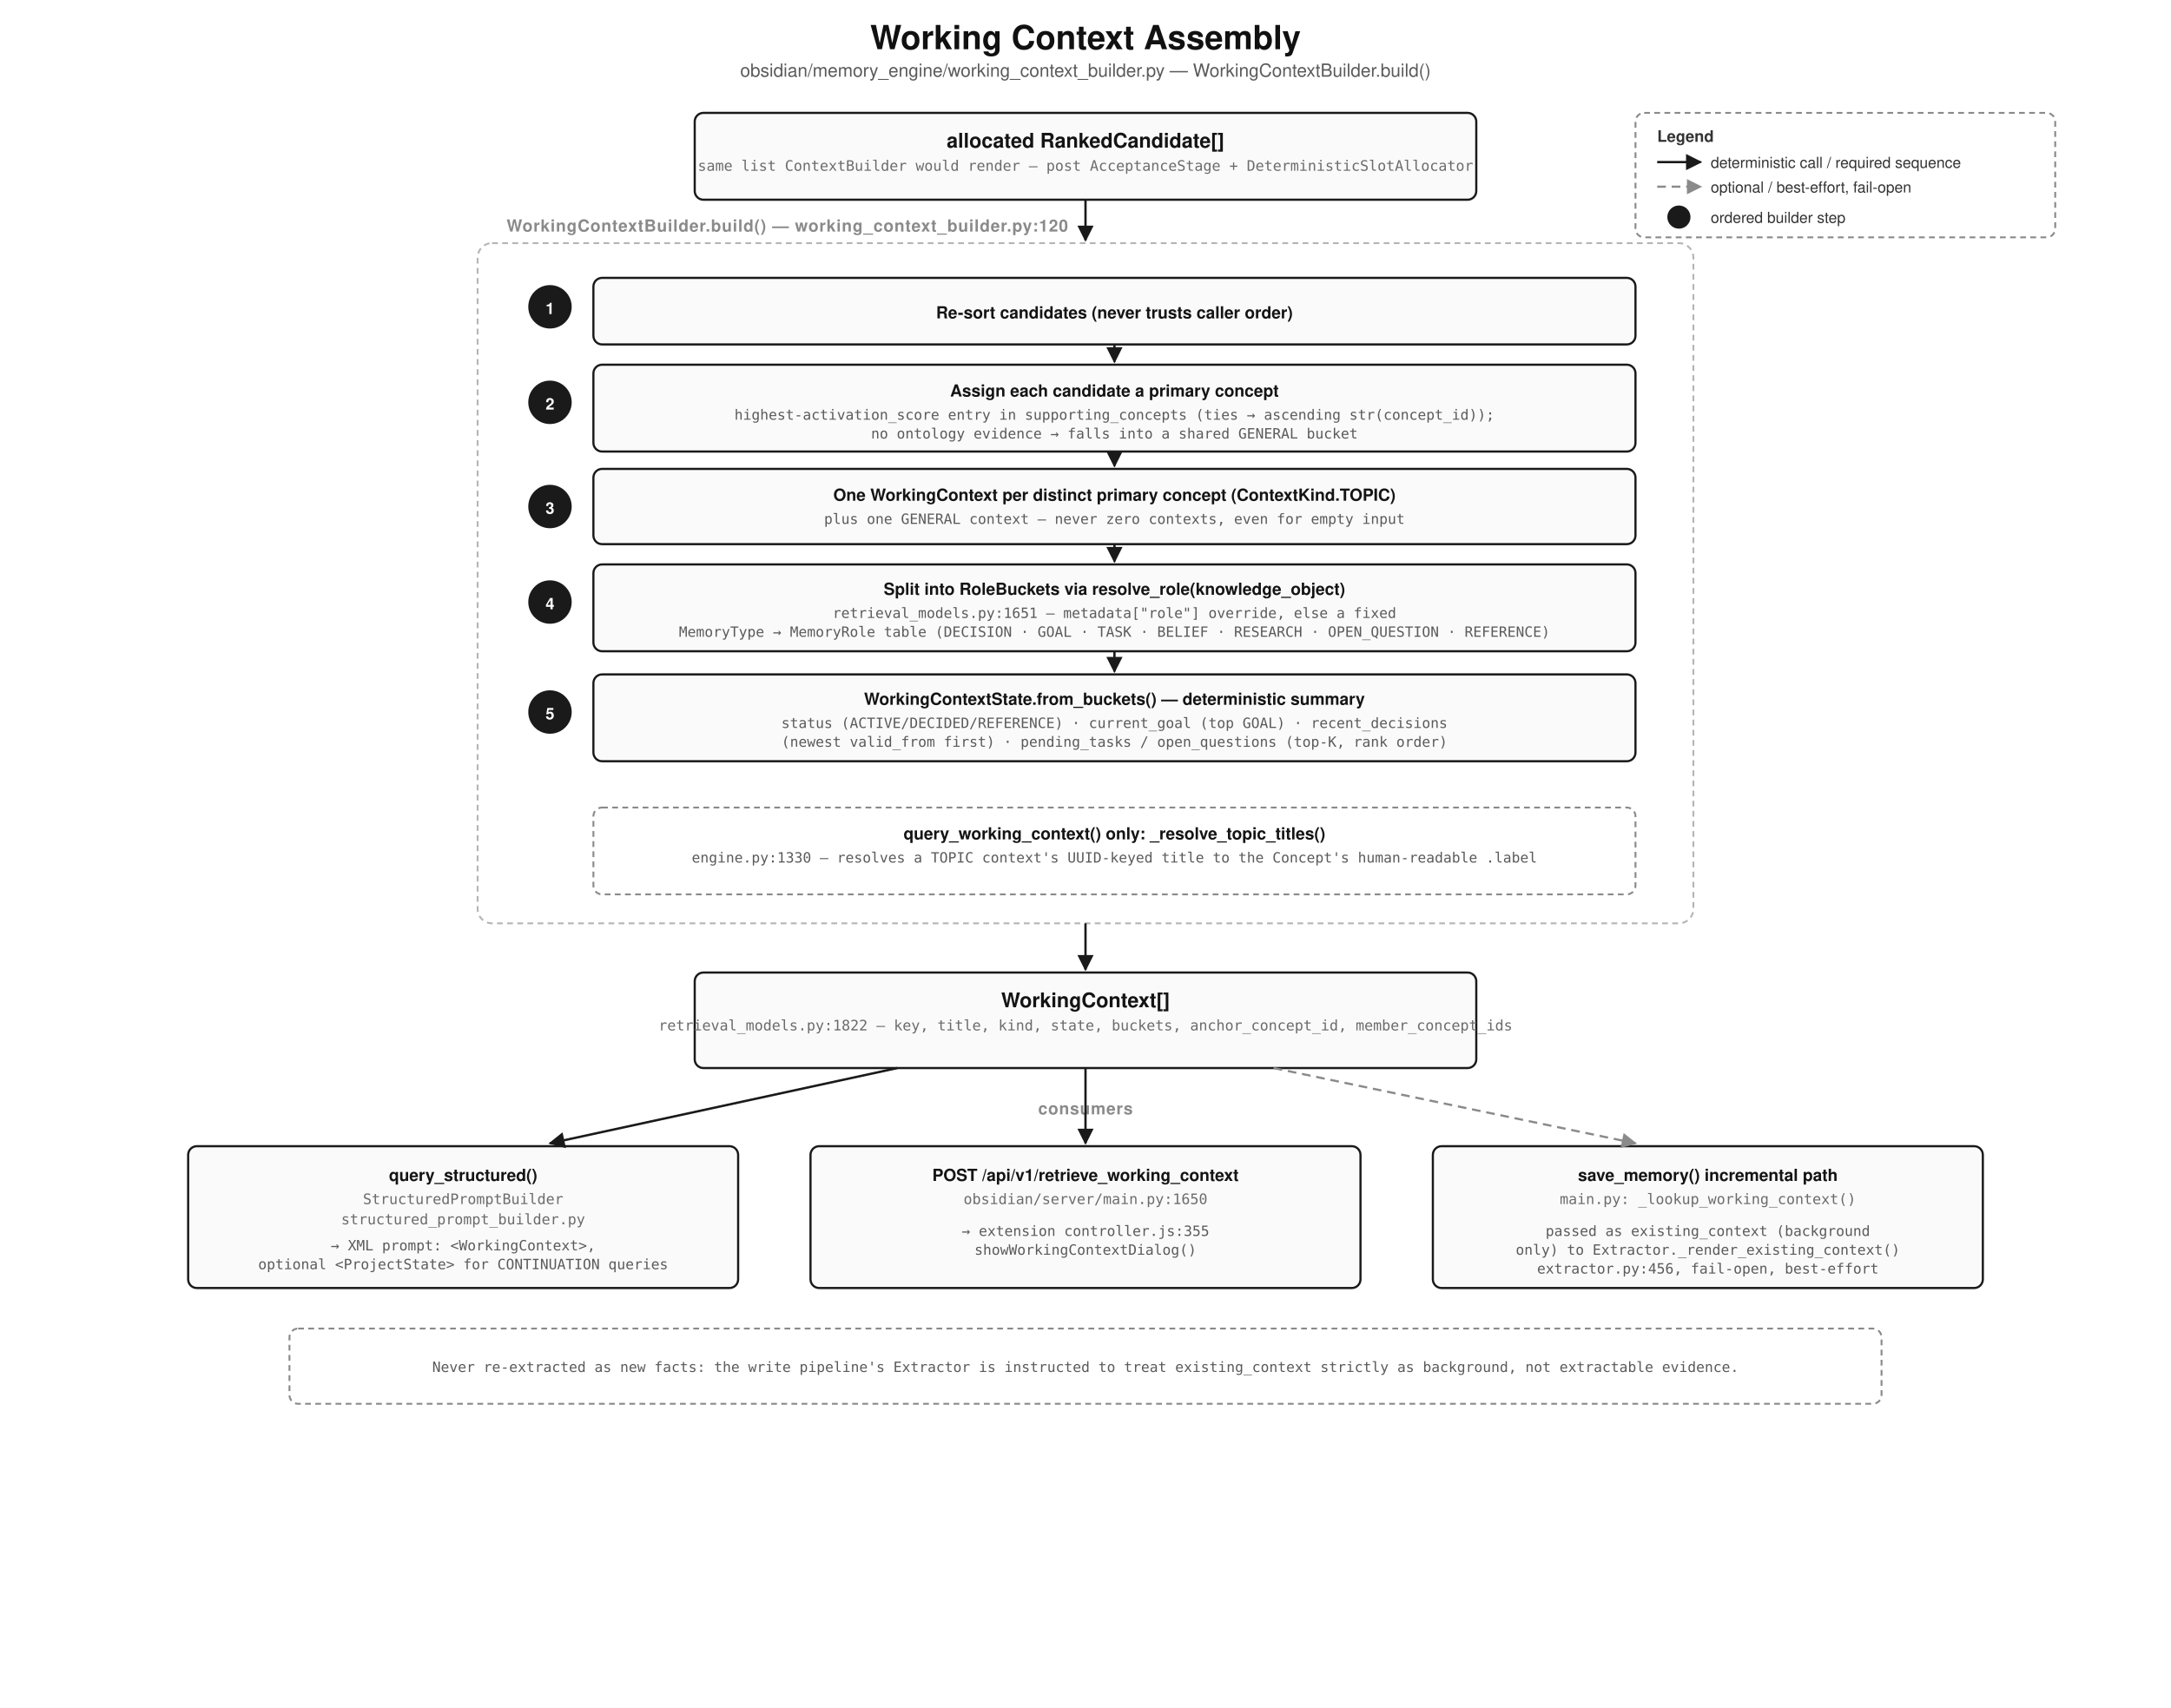
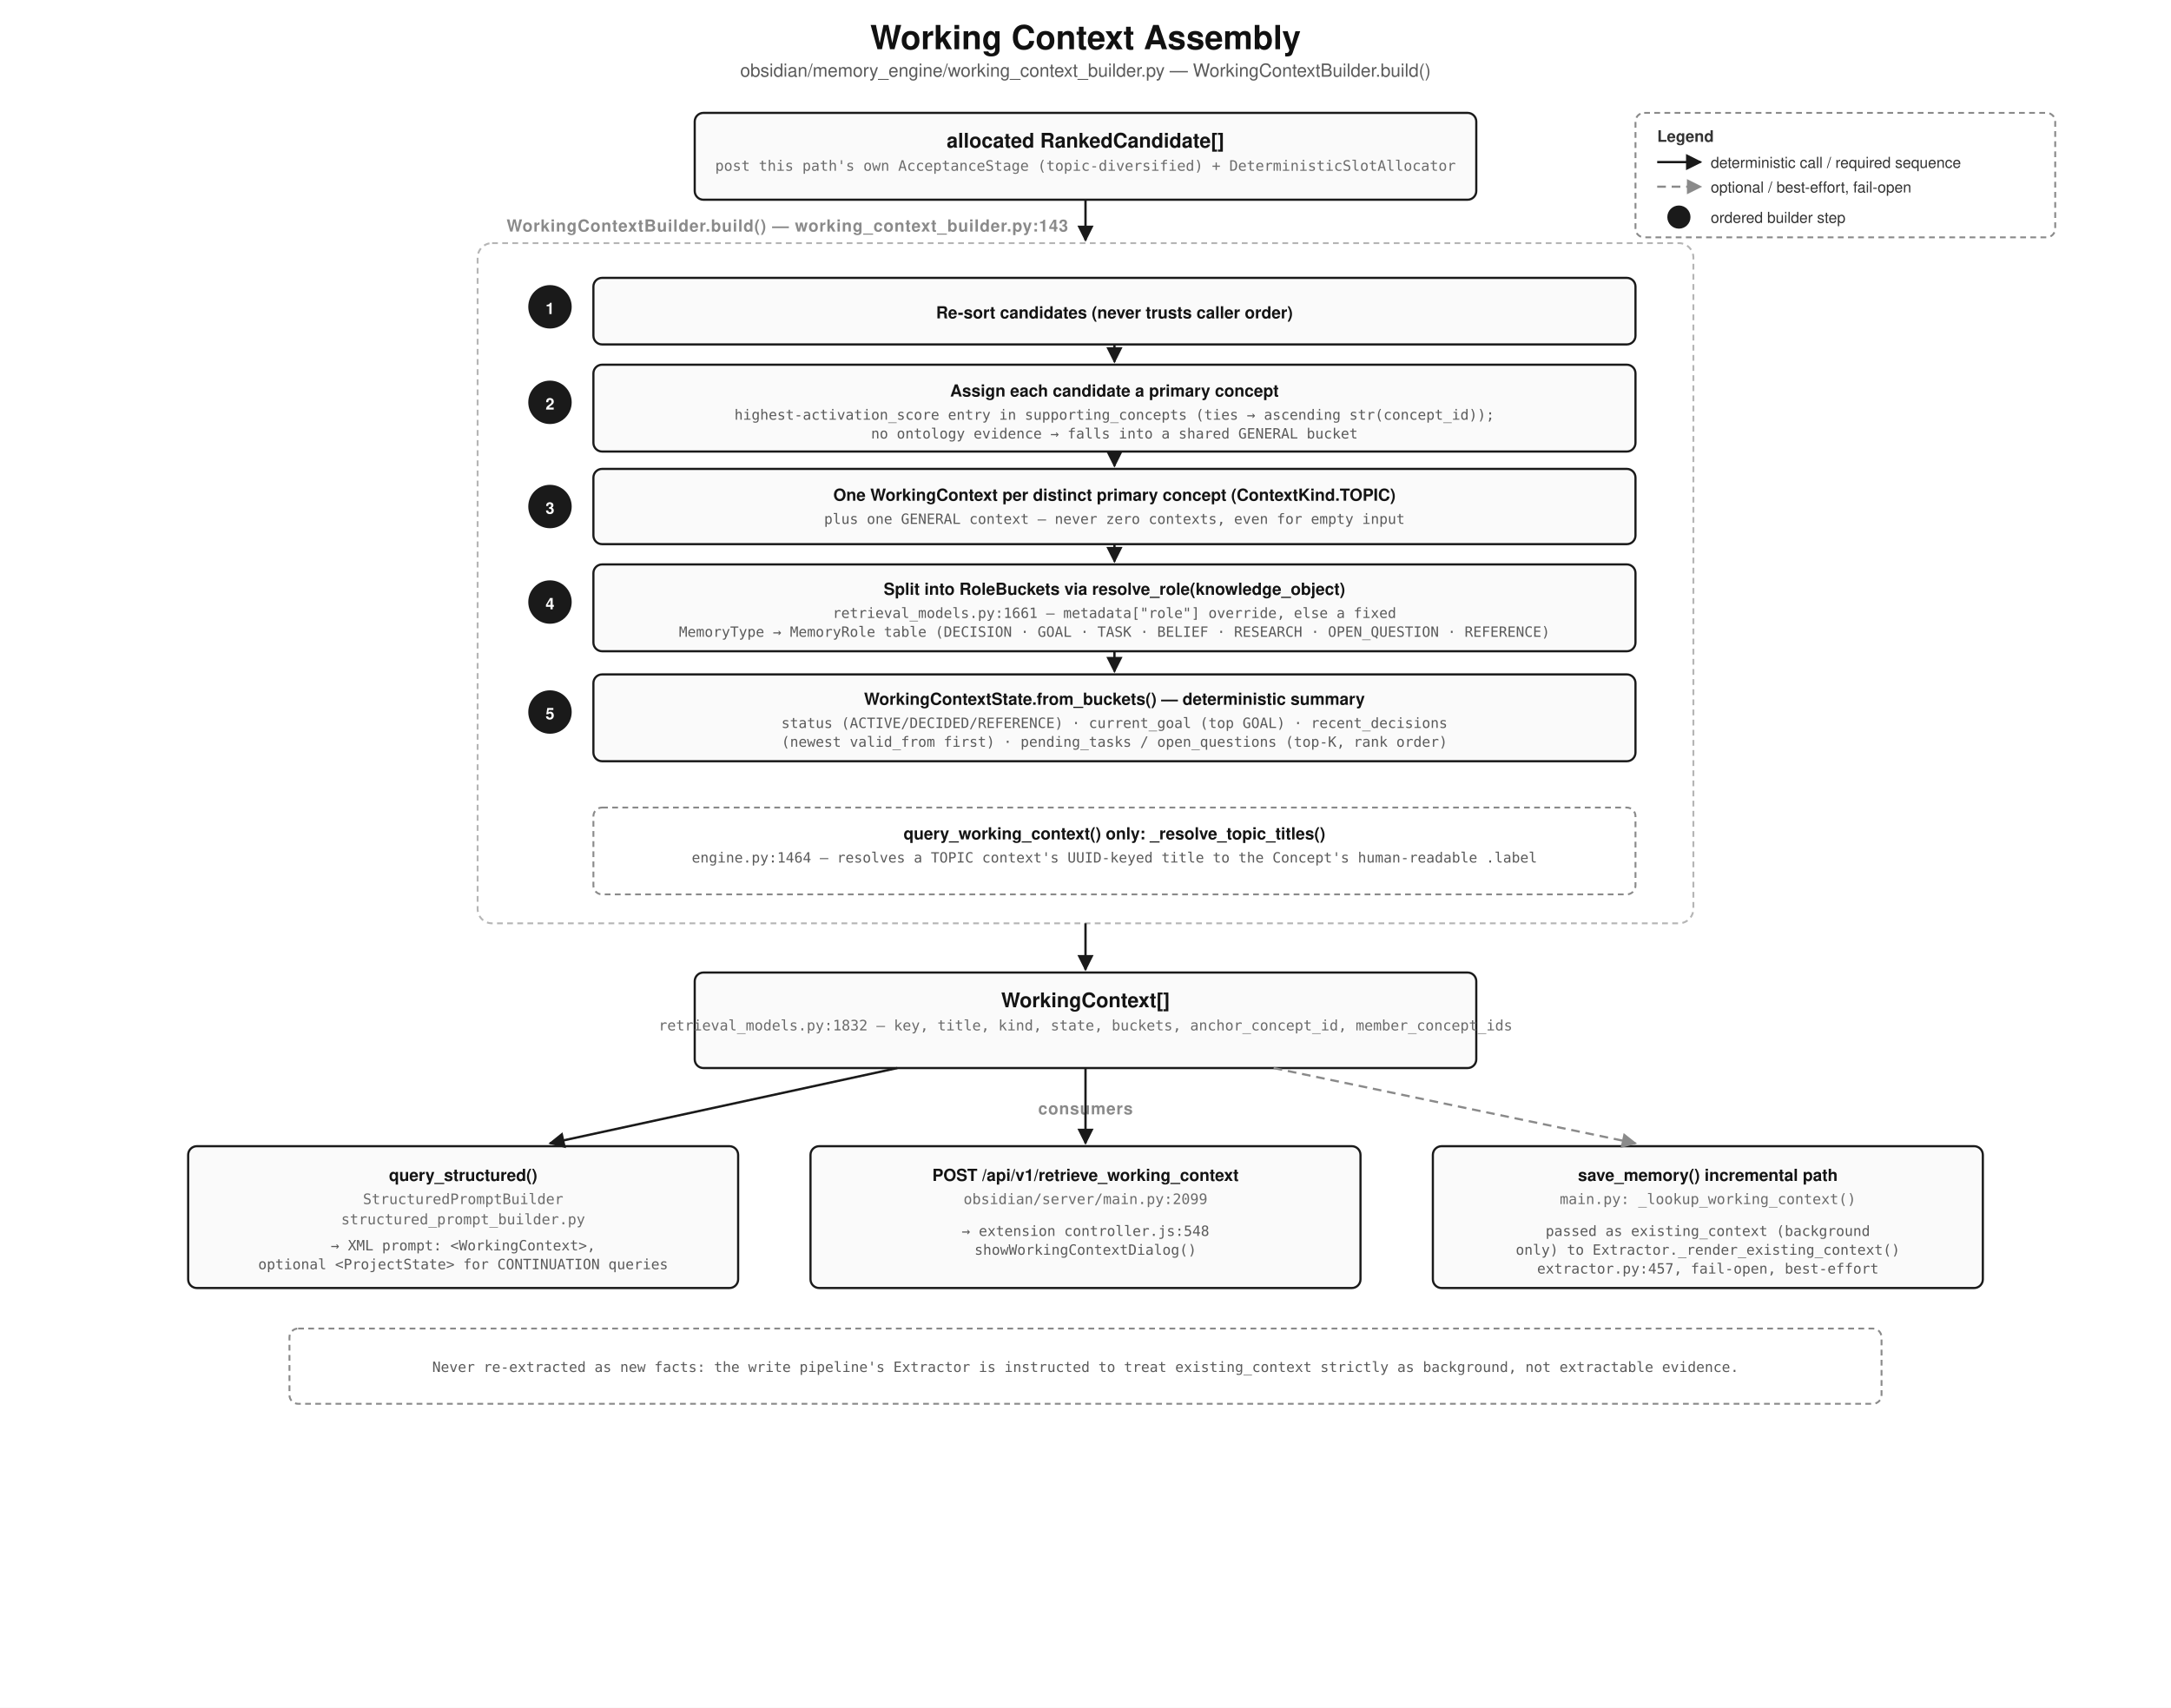
<svg xmlns="http://www.w3.org/2000/svg" viewBox="0 0 1500 1180" font-family="'Segoe UI', Helvetica, Arial, sans-serif">
  <defs>
    <marker id="arrowB" viewBox="0 0 10 10" refX="9" refY="5" markerWidth="7" markerHeight="7" orient="auto-start-reverse">
      <path d="M0,0 L10,5 L0,10 z" fill="#1a1a1a" />
    </marker>
    <marker id="arrowG" viewBox="0 0 10 10" refX="9" refY="5" markerWidth="7" markerHeight="7" orient="auto-start-reverse">
      <path d="M0,0 L10,5 L0,10 z" fill="#8a8a8a" />
    </marker>
  </defs>
  <style>
    .bg { fill:#ffffff; }
    .box { fill:#fafafa; stroke:#1a1a1a; stroke-width:1.5; rx:6; }
    .container { fill:#ffffff; stroke:#b5b5b5; stroke-width:1.3; stroke-dasharray:4,3; rx:10; }
    .callout { fill:#ffffff; stroke:#8a8a8a; stroke-width:1.3; stroke-dasharray:4,3; rx:6; }
    .lbl { font-size:14px; font-weight:600; fill:#141414; text-anchor:middle; }
    .lblSm { font-size:11.5px; font-weight:600; fill:#141414; text-anchor:middle; }
    .path { font-family:'Consolas','SF Mono',Menlo,monospace; font-size:10px; fill:#6b6b6b; text-anchor:middle; }
    .noteG { font-family:'Consolas','SF Mono',Menlo,monospace; font-size:9.8px; fill:#5a5a5a; text-anchor:middle; }
    .noteGL { font-family:'Consolas','SF Mono',Menlo,monospace; font-size:9.8px; fill:#5a5a5a; text-anchor:start; }
    .arrow { stroke:#1a1a1a; stroke-width:1.6; fill:none; marker-end:url(#arrowB); }
    .arrowDashed { stroke:#8a8a8a; stroke-width:1.5; fill:none; stroke-dasharray:6,4; marker-end:url(#arrowG); }
    .edgeLbl { font-size:10px; fill:#5a5a5a; text-anchor:middle; }
    .title { font-size:23px; font-weight:700; fill:#111111; text-anchor:middle; }
    .subtitle { font-size:12.5px; fill:#5a5a5a; text-anchor:middle; }
    .containerLbl { font-size:11.5px; font-weight:700; fill:#8a8a8a; letter-spacing:0.5px; }
    .stepNum { font-size:11px; font-weight:700; fill:#ffffff; text-anchor:middle; }
    .legendTxt { font-size:10.5px; fill:#333333; }
    .legendTitle { font-size:11px; font-weight:700; fill:#333333; }
  </style>
  <rect class="bg" x="0" y="0" width="1500" height="1180" />
  <text class="title" x="750" y="34">Working Context Assembly</text>
  <text class="subtitle" x="750" y="53">obsidian/memory_engine/working_context_builder.py — WorkingContextBuilder.build()</text>
  <rect class="box" x="480" y="78" width="540" height="60" />
  <text class="lbl" x="750" y="102">allocated RankedCandidate[]</text>
-   <text class="path" x="750" y="118">same list ContextBuilder would render — post AcceptanceStage + DeterministicSlotAllocator</text>
+   <text class="path" x="750" y="118">post this path's own AcceptanceStage (topic-diversified) + DeterministicSlotAllocator</text>
  <rect class="container" x="330" y="168" width="840" height="470" />
-   <text class="containerLbl" x="350" y="160">WorkingContextBuilder.build() — working_context_builder.py:120</text>
+   <text class="containerLbl" x="350" y="160">WorkingContextBuilder.build() — working_context_builder.py:143</text>
  <line class="arrow" x1="750" y1="138" x2="750" y2="166" />
  <circle cx="380" cy="212" r="15" fill="#1a1a1a" />
  <text class="stepNum" x="380" y="217">1</text>
  <rect class="box" x="410" y="192" width="720" height="46" />
  <text class="lblSm" x="770" y="220">Re-sort candidates (never trusts caller order)</text>
  <circle cx="380" cy="278" r="15" fill="#1a1a1a" />
  <text class="stepNum" x="380" y="283">2</text>
  <rect class="box" x="410" y="252" width="720" height="60" />
  <text class="lblSm" x="770" y="274">Assign each candidate a primary concept</text>
  <text class="noteG" x="770" y="290">highest-activation_score entry in supporting_concepts (ties → ascending str(concept_id));</text>
  <text class="noteG" x="770" y="303">no ontology evidence → falls into a shared GENERAL bucket</text>
  <circle cx="380" cy="350" r="15" fill="#1a1a1a" />
  <text class="stepNum" x="380" y="355">3</text>
  <rect class="box" x="410" y="324" width="720" height="52" />
  <text class="lblSm" x="770" y="346">One WorkingContext per distinct primary concept (ContextKind.TOPIC)</text>
  <text class="noteG" x="770" y="362">plus one GENERAL context — never zero contexts, even for empty input</text>
  <circle cx="380" cy="416" r="15" fill="#1a1a1a" />
  <text class="stepNum" x="380" y="421">4</text>
  <rect class="box" x="410" y="390" width="720" height="60" />
  <text class="lblSm" x="770" y="411">Split into RoleBuckets via resolve_role(knowledge_object)</text>
-   <text class="noteG" x="770" y="427">retrieval_models.py:1651 — metadata["role"] override, else a fixed</text>
+   <text class="noteG" x="770" y="427">retrieval_models.py:1661 — metadata["role"] override, else a fixed</text>
  <text class="noteG" x="770" y="440">MemoryType → MemoryRole table (DECISION · GOAL · TASK · BELIEF · RESEARCH · OPEN_QUESTION · REFERENCE)</text>
  <circle cx="380" cy="492" r="15" fill="#1a1a1a" />
  <text class="stepNum" x="380" y="497">5</text>
  <rect class="box" x="410" y="466" width="720" height="60" />
  <text class="lblSm" x="770" y="487">WorkingContextState.from_buckets() — deterministic summary</text>
  <text class="noteG" x="770" y="503">status (ACTIVE/DECIDED/REFERENCE) · current_goal (top GOAL) · recent_decisions</text>
  <text class="noteG" x="770" y="516">(newest valid_from first) · pending_tasks / open_questions (top-K, rank order)</text>
  <line class="arrow" x1="770" y1="238" x2="770" y2="250" />
  <line class="arrow" x1="770" y1="312" x2="770" y2="322" />
  <line class="arrow" x1="770" y1="376" x2="770" y2="388" />
  <line class="arrow" x1="770" y1="450" x2="770" y2="464" />
  <rect class="callout" x="410" y="558" width="720" height="60" />
  <text class="lblSm" x="770" y="580">query_working_context() only: _resolve_topic_titles()</text>
-   <text class="noteG" x="770" y="596">engine.py:1330 — resolves a TOPIC context's UUID-keyed title to the Concept's human-readable .label</text>
+   <text class="noteG" x="770" y="596">engine.py:1464 — resolves a TOPIC context's UUID-keyed title to the Concept's human-readable .label</text>
  <rect class="box" x="480" y="672" width="540" height="66" />
  <text class="lbl" x="750" y="696">WorkingContext[]</text>
-   <text class="path" x="750" y="712">retrieval_models.py:1822 — key, title, kind, state, buckets, anchor_concept_id, member_concept_ids</text>
+   <text class="path" x="750" y="712">retrieval_models.py:1832 — key, title, kind, state, buckets, anchor_concept_id, member_concept_ids</text>
  <line class="arrow" x1="750" y1="638" x2="750" y2="670" />
  <text class="containerLbl" x="750" y="770" text-anchor="middle">consumers</text>
  <rect class="box" x="130" y="792" width="380" height="98" />
  <text class="lblSm" x="320" y="816">query_structured()</text>
  <text class="path" x="320" y="832">StructuredPromptBuilder</text>
  <text class="path" x="320" y="846">structured_prompt_builder.py</text>
  <text class="noteG" x="320" y="864">→ XML prompt: &lt;WorkingContext&gt;,</text>
  <text class="noteG" x="320" y="877">optional &lt;ProjectState&gt; for CONTINUATION queries</text>
  <rect class="box" x="560" y="792" width="380" height="98" />
  <text class="lblSm" x="750" y="816">POST /api/v1/retrieve_working_context</text>
-   <text class="path" x="750" y="832">obsidian/server/main.py:1650</text>
-   <text class="noteG" x="750" y="854">→ extension controller.js:355</text>
+   <text class="path" x="750" y="832">obsidian/server/main.py:2099</text>
+   <text class="noteG" x="750" y="854">→ extension controller.js:548</text>
  <text class="noteG" x="750" y="867">showWorkingContextDialog()</text>
  <rect class="box" x="990" y="792" width="380" height="98" />
  <text class="lblSm" x="1180" y="816">save_memory() incremental path</text>
  <text class="path" x="1180" y="832">main.py: _lookup_working_context()</text>
  <text class="noteG" x="1180" y="854">passed as existing_context (background</text>
  <text class="noteG" x="1180" y="867">only) to Extractor._render_existing_context()</text>
-   <text class="noteG" x="1180" y="880">extractor.py:456, fail-open, best-effort</text>
+   <text class="noteG" x="1180" y="880">extractor.py:457, fail-open, best-effort</text>
  <line class="arrow" x1="620" y1="738" x2="380" y2="790" />
  <line class="arrow" x1="750" y1="738" x2="750" y2="790" />
  <line class="arrowDashed" x1="880" y1="738" x2="1130" y2="790" />
  <rect class="callout" x="200" y="918" width="1100" height="52" />
  <text class="noteG" x="750" y="948">Never re-extracted as new facts: the write pipeline's Extractor is instructed to treat existing_context strictly as background, not extractable evidence.</text>
  <rect class="callout" x="1130" y="78" width="290" height="86" />
  <text class="legendTitle" x="1145" y="98">Legend</text>
  <line x1="1145" y1="112" x2="1175" y2="112" class="arrow" />
  <text class="legendTxt" x="1182" y="116">deterministic call / required sequence</text>
  <line x1="1145" y1="129" x2="1175" y2="129" class="arrowDashed" />
  <text class="legendTxt" x="1182" y="133">optional / best-effort, fail-open</text>
  <circle cx="1160" cy="150" r="8" fill="#1a1a1a" />
  <text class="legendTxt" x="1182" y="154">ordered builder step</text>
</svg>
